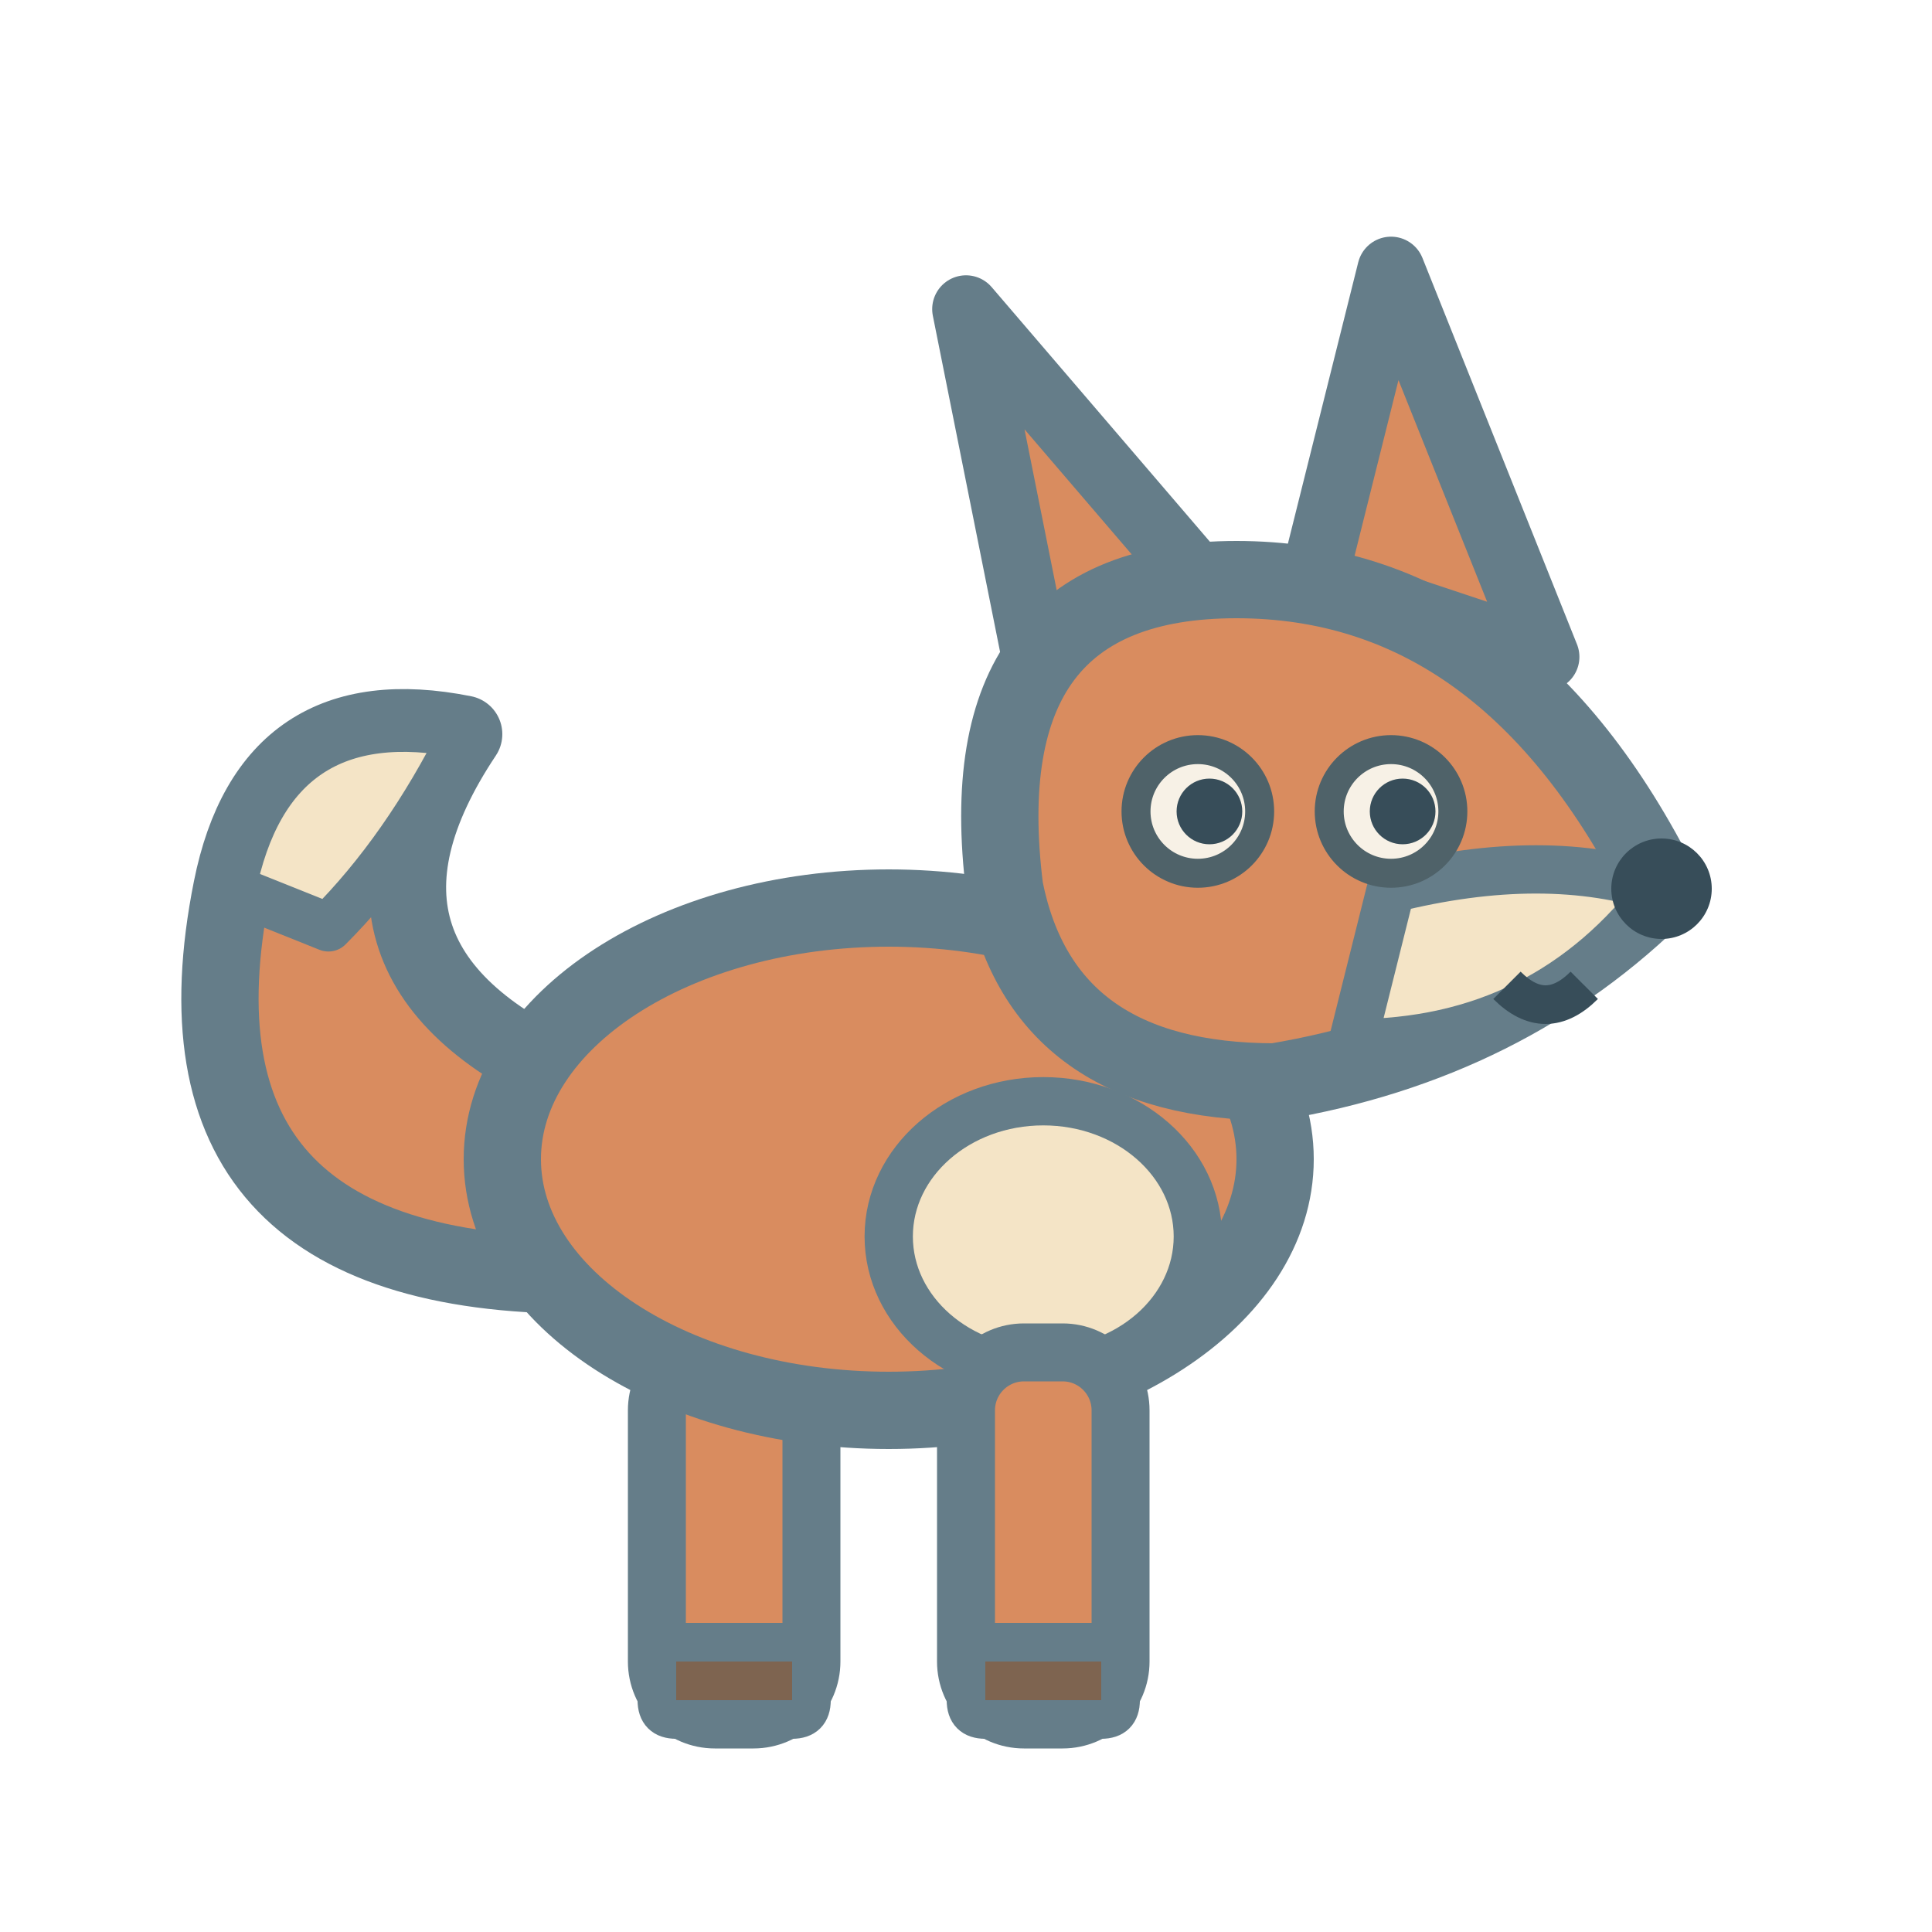
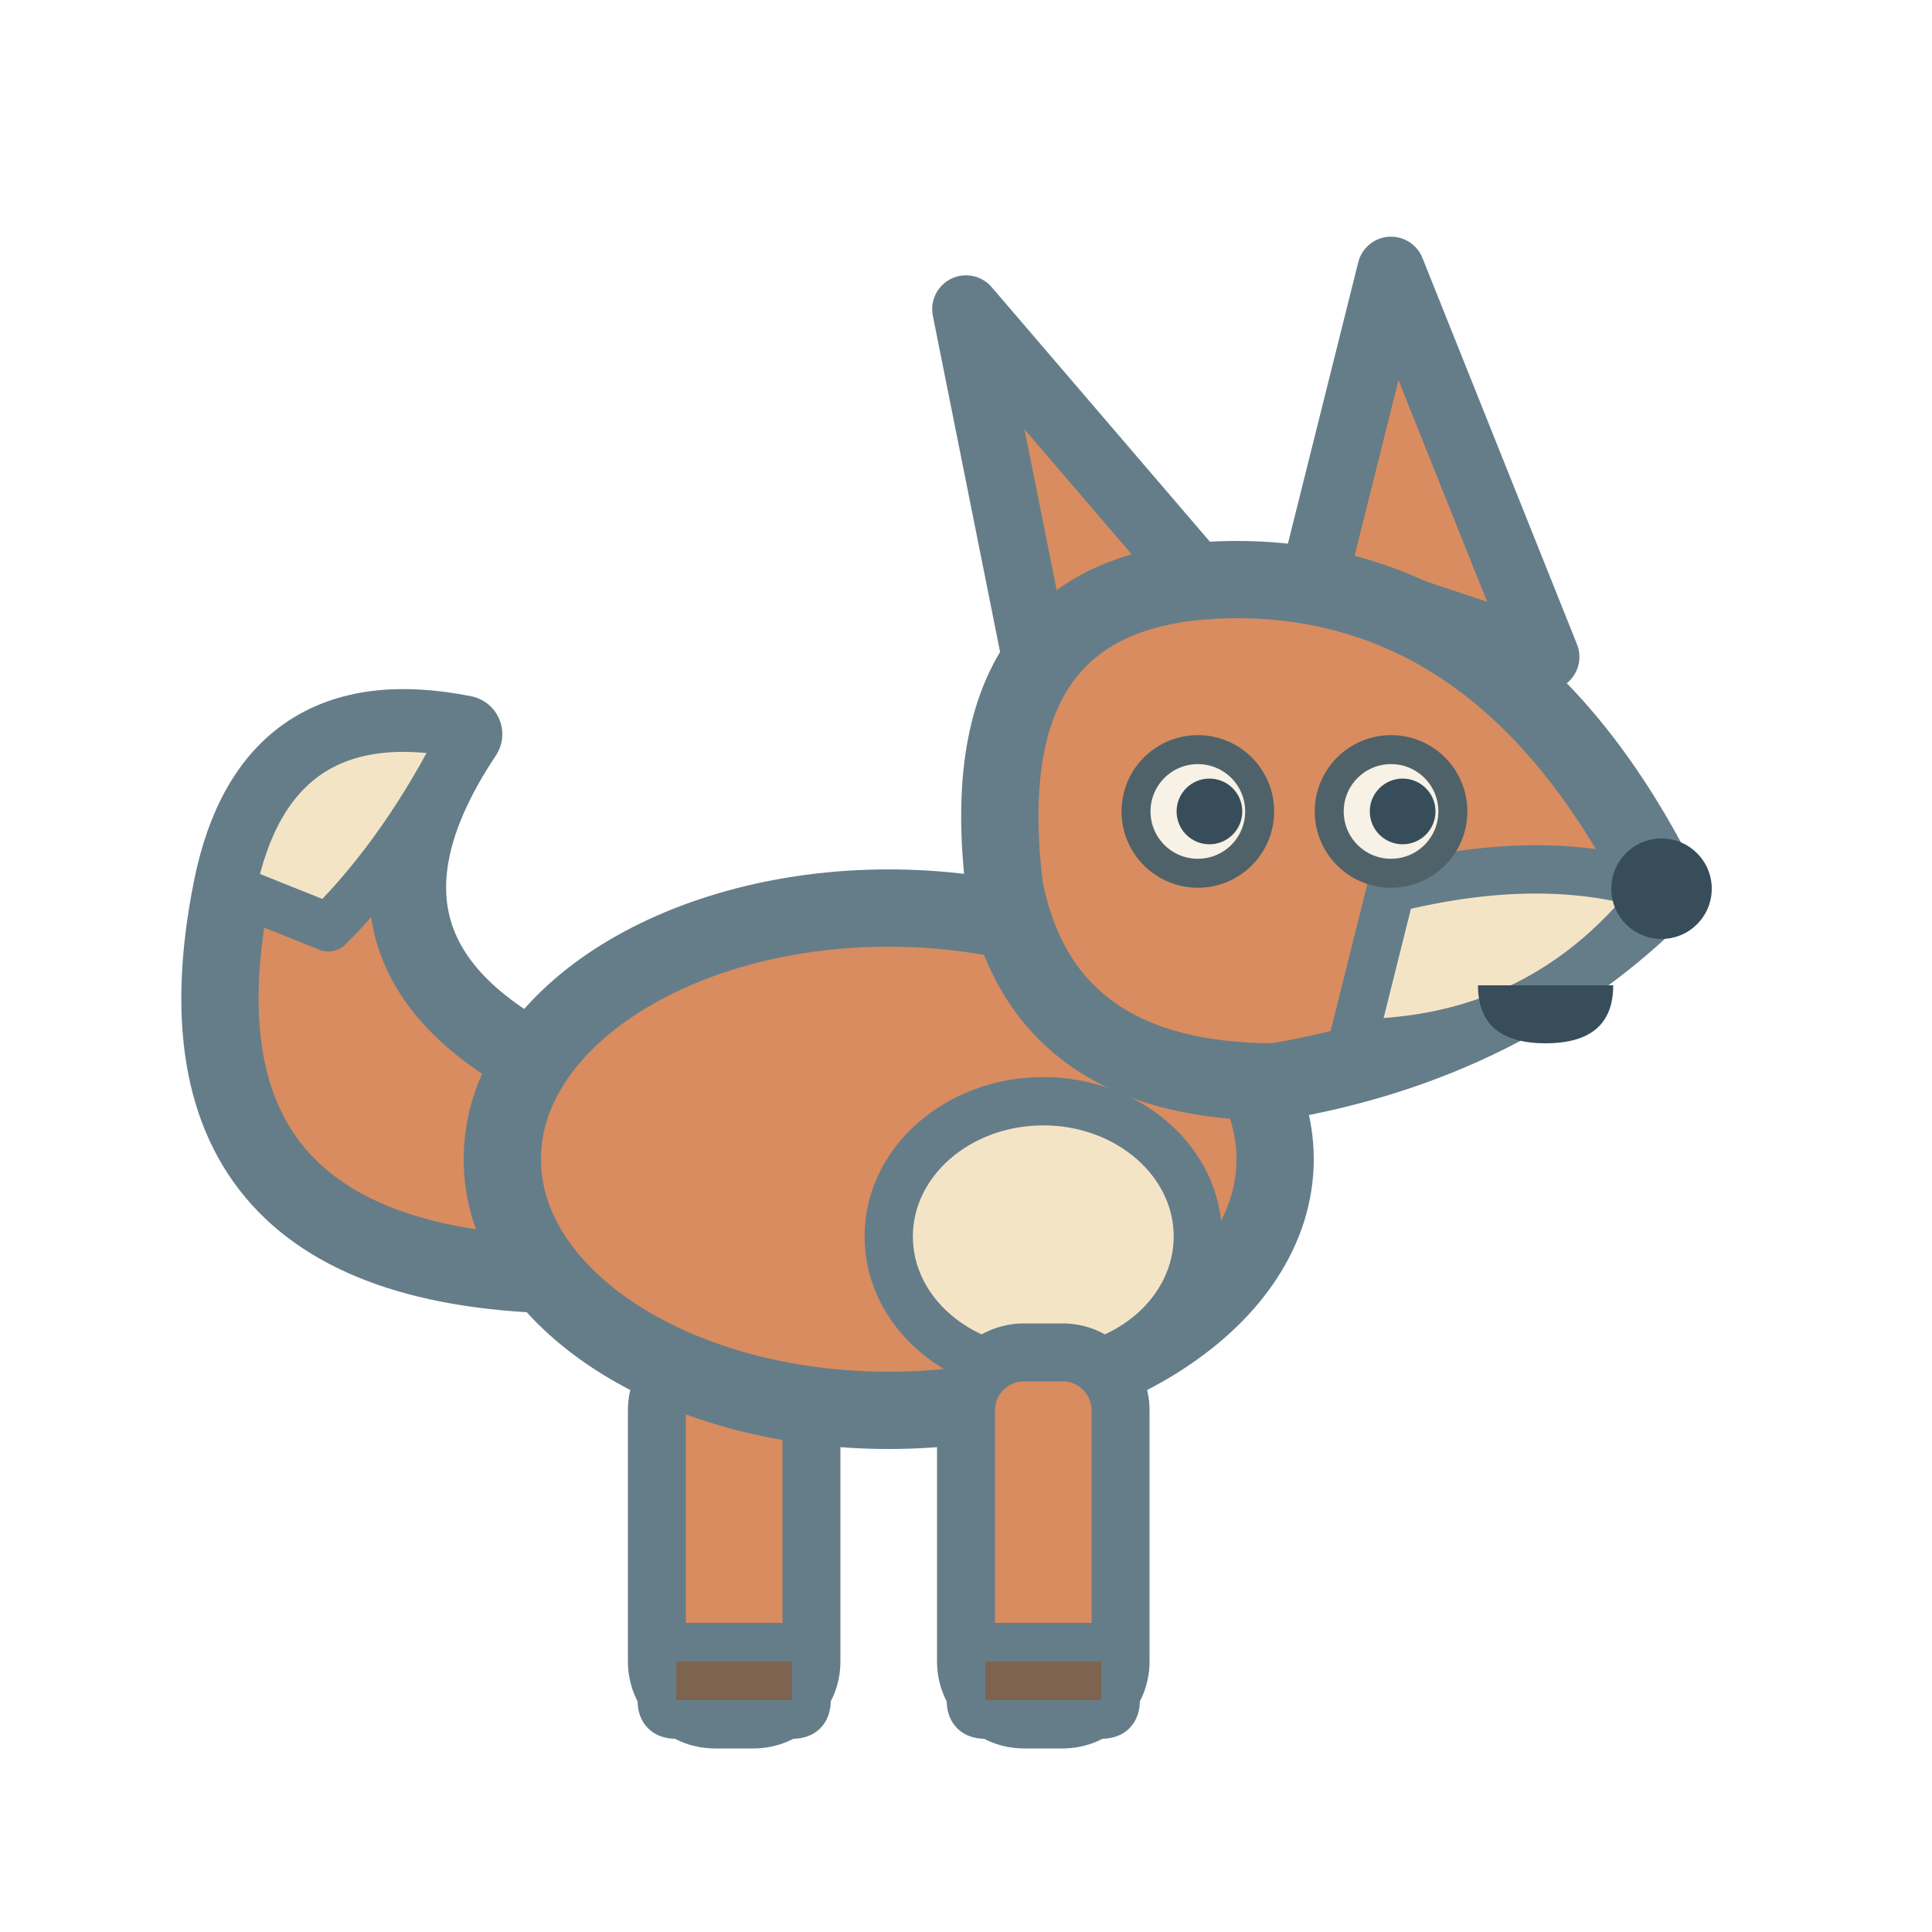
<svg xmlns="http://www.w3.org/2000/svg" viewBox="0 0 100 100">
  <g data-part="tail" data-pivot="30 64">
    <path d="M30 66Q8 66 12 46Q14 36 24 38Q16 50 30 56Z" fill="#D98C5F" stroke="#657D89" stroke-linejoin="round" stroke-linecap="round" stroke-width="4" />
    <path d="M12 46Q14 36 24 38Q21 44 17 48Z" fill="#F4E4C6" stroke="#657D89" stroke-linejoin="round" stroke-linecap="round" stroke-width="2.5" />
  </g>
  <g data-part="leg-l" data-pivot="38 70">
    <rect x="34" y="70" width="8" height="19" rx="3" fill="#D98C5F" stroke="#657D89" stroke-linejoin="round" stroke-linecap="round" stroke-width="3" />
    <path d="M34 85h8v3q0 1-1 1h-6q-1 0-1-1Z" fill="#7E6450" stroke="#657D89" stroke-linejoin="round" stroke-linecap="round" stroke-width="2" />
  </g>
  <g data-part="body" data-pivot="46 60">
    <ellipse cx="46" cy="60" rx="20" ry="13" fill="#D98C5F" stroke="#657D89" stroke-linejoin="round" stroke-linecap="round" stroke-width="4" />
    <ellipse cx="54" cy="64" rx="8" ry="7" fill="#F4E4C6" stroke="#657D89" stroke-linejoin="round" stroke-linecap="round" stroke-width="2.5" />
  </g>
  <g data-part="head" data-pivot="66 56">
    <path d="M54 36 50 16 62 30Z" fill="#D98C5F" stroke="#657D89" stroke-linejoin="round" stroke-linecap="round" stroke-width="3.5" />
    <path d="M68 30 72 14 80 34Z" fill="#D98C5F" stroke="#657D89" stroke-linejoin="round" stroke-linecap="round" stroke-width="3.5" />
    <path d="M52 46Q50 30 64 30Q78 30 86 46Q78 54 66 56Q54 56 52 46Z" fill="#D98C5F" stroke="#657D89" stroke-linejoin="round" stroke-linecap="round" stroke-width="4" />
    <path d="M72 46Q80 44 86 46Q80 54 70 54Z" fill="#F4E4C6" stroke="#657D89" stroke-linejoin="round" stroke-linecap="round" stroke-width="2.5" />
    <circle cx="86" cy="46" r="2.6" fill="#374D59" />
-     <path d="M78 51q2 2 4 0" fill="none" stroke="#374D59" stroke-width="2" />
  </g>
  <g data-part="eye-l" data-pivot="62 42">
    <circle cx="62" cy="42" r="3.2" fill="#F7F1E6" stroke="#4F6269" stroke-width="1.5" />
    <circle cx="62.6" cy="42" r="1.7" fill="#374D59" />
  </g>
  <g data-part="eye-r" data-pivot="72 42">
    <circle cx="72" cy="42" r="3.2" fill="#F7F1E6" stroke="#4F6269" stroke-width="1.5" />
    <circle cx="72.6" cy="42" r="1.7" fill="#374D59" />
  </g>
+   <g data-part="mouth" data-pivot="80 51">
+     <path d="M76.5 51h7q0 3-3.5 3t-3.5-3z" fill="#374D59" />
+   </g>
  <g data-part="leg-r" data-pivot="54 70">
    <rect x="50" y="70" width="8" height="19" rx="3" fill="#D98C5F" stroke="#657D89" stroke-linejoin="round" stroke-linecap="round" stroke-width="3" />
    <path d="M50 85h8v3q0 1-1 1h-6q-1 0-1-1Z" fill="#7E6450" stroke="#657D89" stroke-linejoin="round" stroke-linecap="round" stroke-width="2" />
  </g>
</svg>
